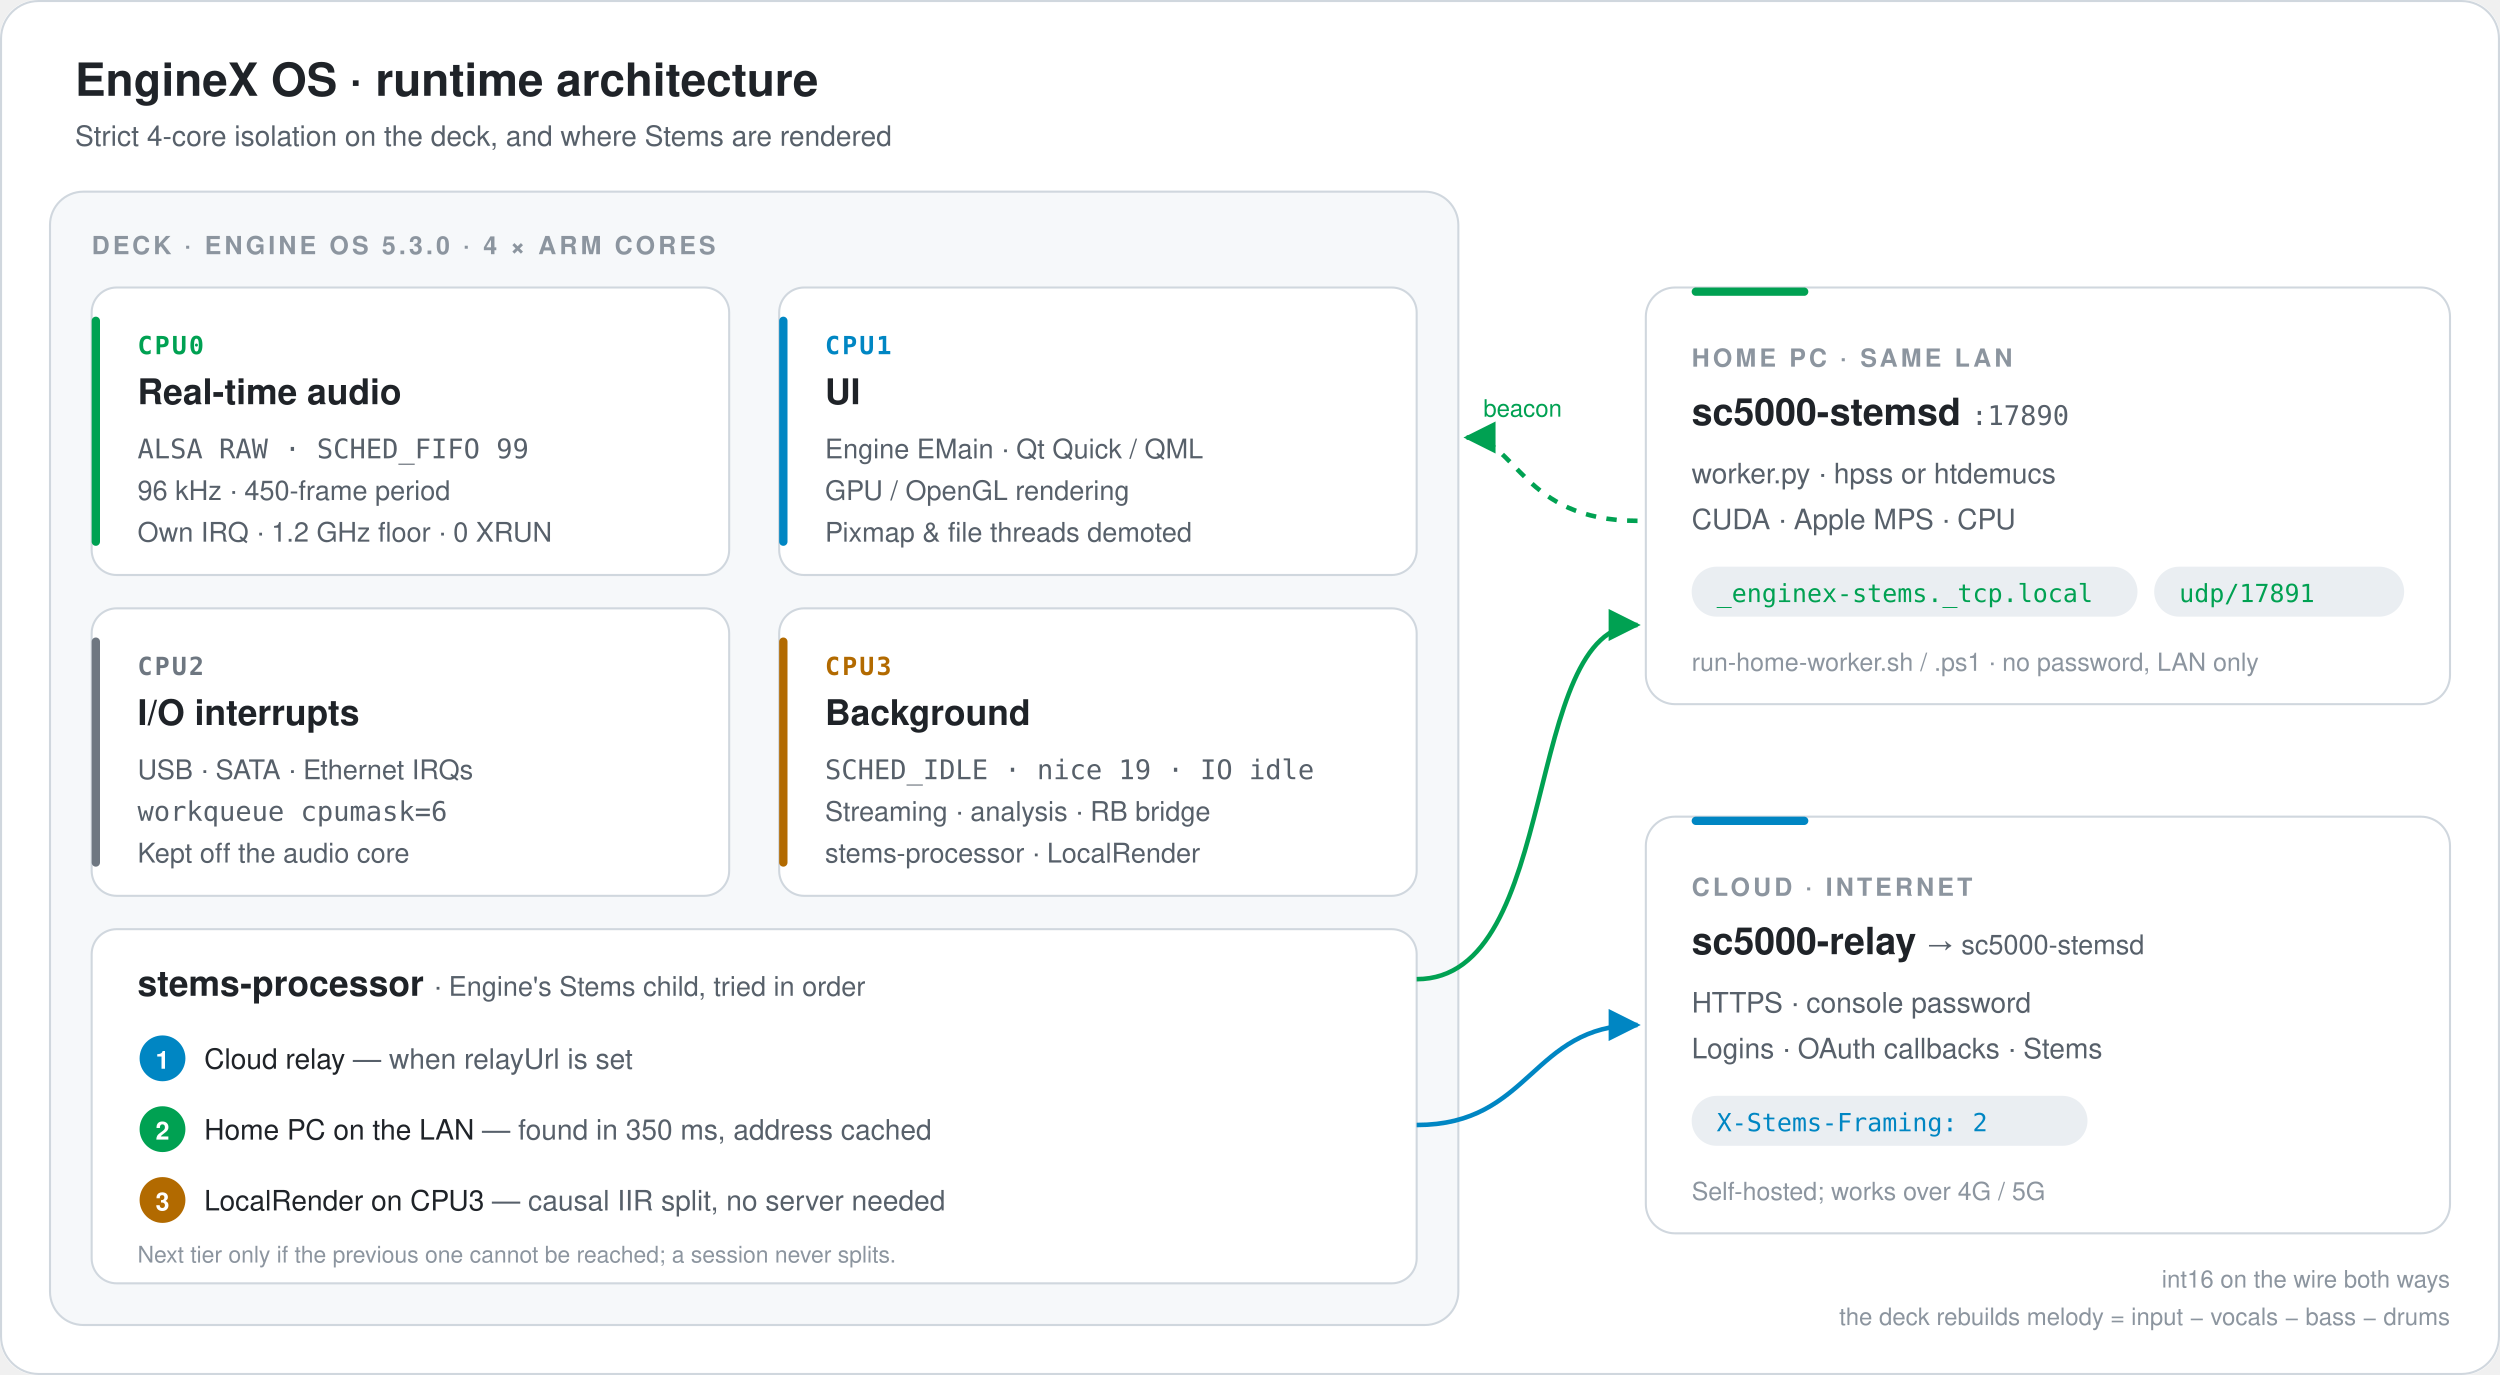
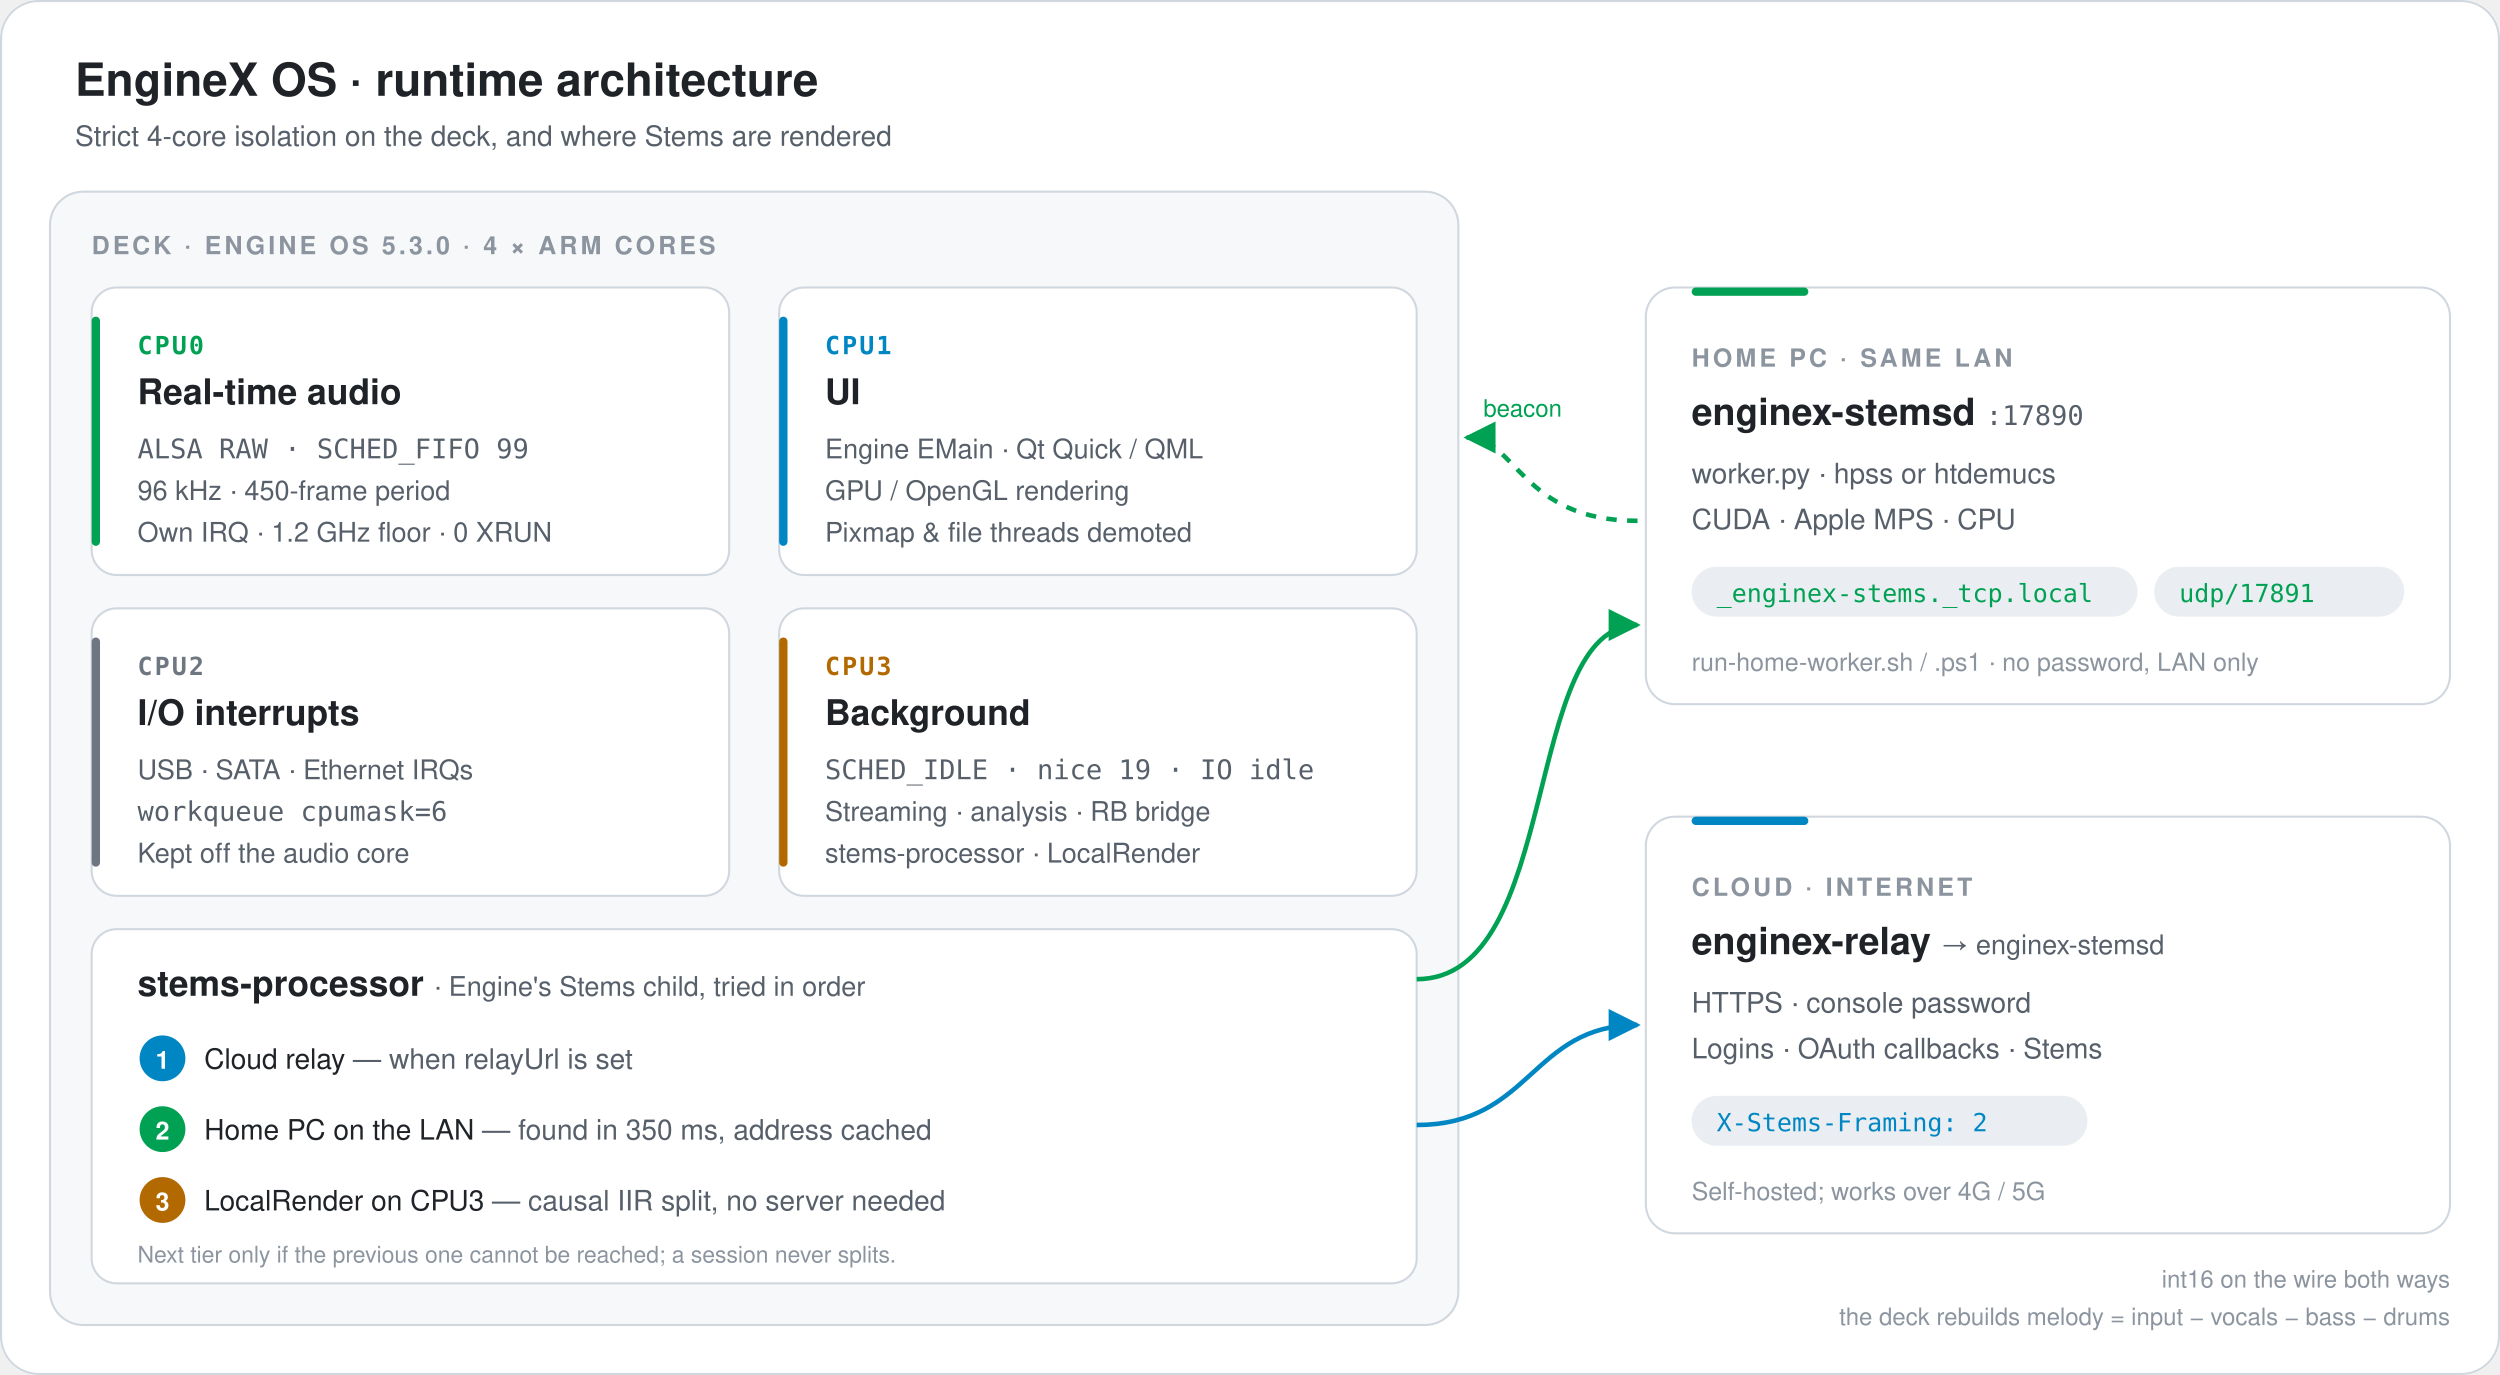
<svg xmlns="http://www.w3.org/2000/svg" viewBox="0 0 1200 660" width="1200" height="660" role="img" aria-labelledby="title desc">
  <style>
    .bg{fill:#ffffff}
    .frame{fill:none;stroke:#d0d7de}
    .deck{fill:#f6f8fa;stroke:#d0d7de}
    .card{fill:#ffffff;stroke:#d0d7de}
    .t{fill:#1f2328}
    .m{fill:#57606a}
    .faint{fill:#8c959f}
    .line{stroke:#8c959f}
    .chip{fill:#eaeef2}
    .g{fill:#00a152} .gs{stroke:#00a152}
    .b{fill:#0086c3} .bs{stroke:#0086c3}
    .a{fill:#b26a00} .as{stroke:#b26a00}
    .n{fill:#6e7781} .ns{stroke:#6e7781}
    @media (prefers-color-scheme: dark){
      .bg{fill:#0d1117}
      .frame{stroke:#30363d}
      .deck{fill:#11161d;stroke:#30363d}
      .card{fill:#161b22;stroke:#30363d}
      .t{fill:#e6edf3}
      .m{fill:#9da7b3}
      .faint{fill:#6e7681}
      .line{stroke:#6e7681}
      .chip{fill:#21262d}
      .g{fill:#00e676} .gs{stroke:#00e676}
      .b{fill:#00b0ff} .bs{stroke:#00b0ff}
      .a{fill:#ffb300} .as{stroke:#ffb300}
      .n{fill:#8b949e} .ns{stroke:#8b949e}
    }
    text{font-family:-apple-system,'Segoe UI',Helvetica,Arial,sans-serif}
    .mono{font-family:ui-monospace,SFMono-Regular,Menlo,Consolas,monospace}
  </style>
  <defs>
    <marker id="arrowG" viewBox="0 0 10 10" refX="9" refY="5" markerWidth="7" markerHeight="7" orient="auto-start-reverse">
      <path d="M0 0L10 5L0 10z" class="g" />
    </marker>
    <marker id="arrowB" viewBox="0 0 10 10" refX="9" refY="5" markerWidth="7" markerHeight="7" orient="auto-start-reverse">
      <path d="M0 0L10 5L0 10z" class="b" />
    </marker>
    <marker id="arrowA" viewBox="0 0 10 10" refX="9" refY="5" markerWidth="7" markerHeight="7" orient="auto-start-reverse">
      <path d="M0 0L10 5L0 10z" class="a" />
    </marker>
  </defs>
  <rect width="1200" height="660" rx="18" class="bg" />
  <rect x="0.5" y="0.5" width="1199" height="659" rx="18" class="frame" />
  <text x="36" y="46" font-size="22" font-weight="700" class="t">EngineX OS · runtime architecture</text>
  <text x="36" y="70" font-size="13.5" class="m">Strict 4-core isolation on the deck, and where Stems are rendered</text>
  <rect x="24" y="92" width="676" height="544" rx="16" class="deck" />
  <text x="44" y="122" font-size="12" font-weight="700" letter-spacing="1.5" class="faint">DECK · ENGINE OS 5.3.0 · 4 × ARM CORES</text>
  <g transform="translate(44 138)">
    <rect width="306" height="138" rx="12" class="card" />
    <rect x="0" y="14" width="4" height="110" rx="2" class="g" />
    <text x="22" y="32" font-size="12" font-weight="700" letter-spacing="1" class="mono g">CPU0</text>
    <text x="22" y="56" font-size="17" font-weight="700" class="t">Real-time audio</text>
    <text x="22" y="82" font-size="13" class="m mono">ALSA RAW · SCHED_FIFO 99</text>
    <text x="22" y="102" font-size="13" class="m">96 kHz · 450-frame period</text>
    <text x="22" y="122" font-size="13" class="m">Own IRQ · 1.2 GHz floor · 0 XRUN</text>
  </g>
  <g transform="translate(374 138)">
    <rect width="306" height="138" rx="12" class="card" />
    <rect x="0" y="14" width="4" height="110" rx="2" class="b" />
    <text x="22" y="32" font-size="12" font-weight="700" letter-spacing="1" class="mono b">CPU1</text>
    <text x="22" y="56" font-size="17" font-weight="700" class="t">UI</text>
    <text x="22" y="82" font-size="13" class="m">Engine EMain · Qt Quick / QML</text>
    <text x="22" y="102" font-size="13" class="m">GPU / OpenGL rendering</text>
    <text x="22" y="122" font-size="13" class="m">Pixmap &amp; file threads demoted</text>
  </g>
  <g transform="translate(44 292)">
    <rect width="306" height="138" rx="12" class="card" />
    <rect x="0" y="14" width="4" height="110" rx="2" class="n" />
    <text x="22" y="32" font-size="12" font-weight="700" letter-spacing="1" class="mono n">CPU2</text>
    <text x="22" y="56" font-size="17" font-weight="700" class="t">I/O interrupts</text>
    <text x="22" y="82" font-size="13" class="m">USB · SATA · Ethernet IRQs</text>
    <text x="22" y="102" font-size="13" class="m mono">workqueue cpumask=6</text>
    <text x="22" y="122" font-size="13" class="m">Kept off the audio core</text>
  </g>
  <g transform="translate(374 292)">
    <rect width="306" height="138" rx="12" class="card" />
    <rect x="0" y="14" width="4" height="110" rx="2" class="a" />
    <text x="22" y="32" font-size="12" font-weight="700" letter-spacing="1" class="mono a">CPU3</text>
    <text x="22" y="56" font-size="17" font-weight="700" class="t">Background</text>
    <text x="22" y="82" font-size="13" class="m mono">SCHED_IDLE · nice 19 · IO idle</text>
    <text x="22" y="102" font-size="13" class="m">Streaming · analysis · RB bridge</text>
    <text x="22" y="122" font-size="13" class="m">stems-processor · LocalRender</text>
  </g>
  <g transform="translate(44 446)">
    <rect width="636" height="170" rx="12" class="card" />
    <text x="22" y="32" font-size="17" font-weight="700" class="t">stems-processor <tspan font-size="13" font-weight="400" class="m">· Engine's Stems child, tried in order</tspan>
    </text>
    <g font-size="13.5">
      <circle cx="34" cy="62" r="11" class="b" />
      <text x="34" y="67" text-anchor="middle" font-size="12" font-weight="700" class="bg">1</text>
      <text x="54" y="67" class="t">Cloud relay <tspan class="m">— when relayUrl is set</tspan>
      </text>
      <circle cx="34" cy="96" r="11" class="g" />
      <text x="34" y="101" text-anchor="middle" font-size="12" font-weight="700" class="bg">2</text>
      <text x="54" y="101" class="t">Home PC on the LAN <tspan class="m">— found in 350 ms, address cached</tspan>
      </text>
      <circle cx="34" cy="130" r="11" class="a" />
      <text x="34" y="135" text-anchor="middle" font-size="12" font-weight="700" class="bg">3</text>
      <text x="54" y="135" class="t">LocalRender on CPU3 <tspan class="m">— causal IIR split, no server needed</tspan>
      </text>
    </g>
    <text x="22" y="160" font-size="11" class="faint">Next tier only if the previous one cannot be reached; a session never splits.</text>
  </g>
  <g transform="translate(790 138)">
    <rect width="386" height="200" rx="14" class="card" />
    <rect x="22" y="0" width="56" height="4" rx="2" class="g" />
    <text x="22" y="38" font-size="12" font-weight="700" letter-spacing="1.5" class="faint">HOME PC · SAME LAN</text>
-     <text x="22" y="66" font-size="18" font-weight="700" class="t">sc5000-stemsd <tspan font-size="13" font-weight="400" class="m mono">:17890</tspan>
+     <text x="22" y="66" font-size="18" font-weight="700" class="t">enginex-stemsd <tspan font-size="13" font-weight="400" class="m mono">:17890</tspan>
    </text>
    <text x="22" y="94" font-size="13.5" class="m">worker.py · hpss or htdemucs</text>
    <text x="22" y="116" font-size="13.5" class="m">CUDA · Apple MPS · CPU</text>
    <rect x="22" y="134" width="214" height="24" rx="12" class="chip" />
    <text x="34" y="151" font-size="12" class="mono g">_enginex-stems._tcp.local</text>
    <rect x="244" y="134" width="120" height="24" rx="12" class="chip" />
    <text x="256" y="151" font-size="12" class="mono g">udp/17891</text>
    <text x="22" y="184" font-size="12" class="faint">run-home-worker.sh / .ps1 · no password, LAN only</text>
  </g>
  <g transform="translate(790 392)">
    <rect width="386" height="200" rx="14" class="card" />
    <rect x="22" y="0" width="56" height="4" rx="2" class="b" />
    <text x="22" y="38" font-size="12" font-weight="700" letter-spacing="1.5" class="faint">CLOUD · INTERNET</text>
-     <text x="22" y="66" font-size="18" font-weight="700" class="t">sc5000-relay <tspan font-size="13" font-weight="400" class="m">→ sc5000-stemsd</tspan>
+     <text x="22" y="66" font-size="18" font-weight="700" class="t">enginex-relay <tspan font-size="13" font-weight="400" class="m">→ enginex-stemsd</tspan>
    </text>
    <text x="22" y="94" font-size="13.5" class="m">HTTPS · console password</text>
    <text x="22" y="116" font-size="13.5" class="m">Logins · OAuth callbacks · Stems</text>
    <rect x="22" y="134" width="190" height="24" rx="12" class="chip" />
    <text x="34" y="151" font-size="12" class="mono b">X-Stems-Framing: 2</text>
    <text x="22" y="184" font-size="12" class="faint">Self-hosted; works over 4G / 5G</text>
  </g>
  <g fill="none" stroke-width="2.2">
    <path d="M680 540 C 735 540, 735 492, 786 492" class="bs" marker-end="url(#arrowB)" />
    <path d="M680 470 C 750 470, 730 300, 786 300" class="gs" marker-end="url(#arrowG)" />
    <path d="M786 250 C 730 250, 728 210, 704 210" class="gs" stroke-dasharray="5 5" marker-end="url(#arrowG)" />
  </g>
  <g font-size="11.5">
    <text x="712" y="200" class="g">beacon</text>
  </g>
  <text x="1176" y="618" font-size="11.5" text-anchor="end" class="faint">int16 on the wire both ways</text>
  <text x="1176" y="636" font-size="11.5" text-anchor="end" class="faint">the deck rebuilds melody = input − vocals − bass − drums</text>
</svg>
